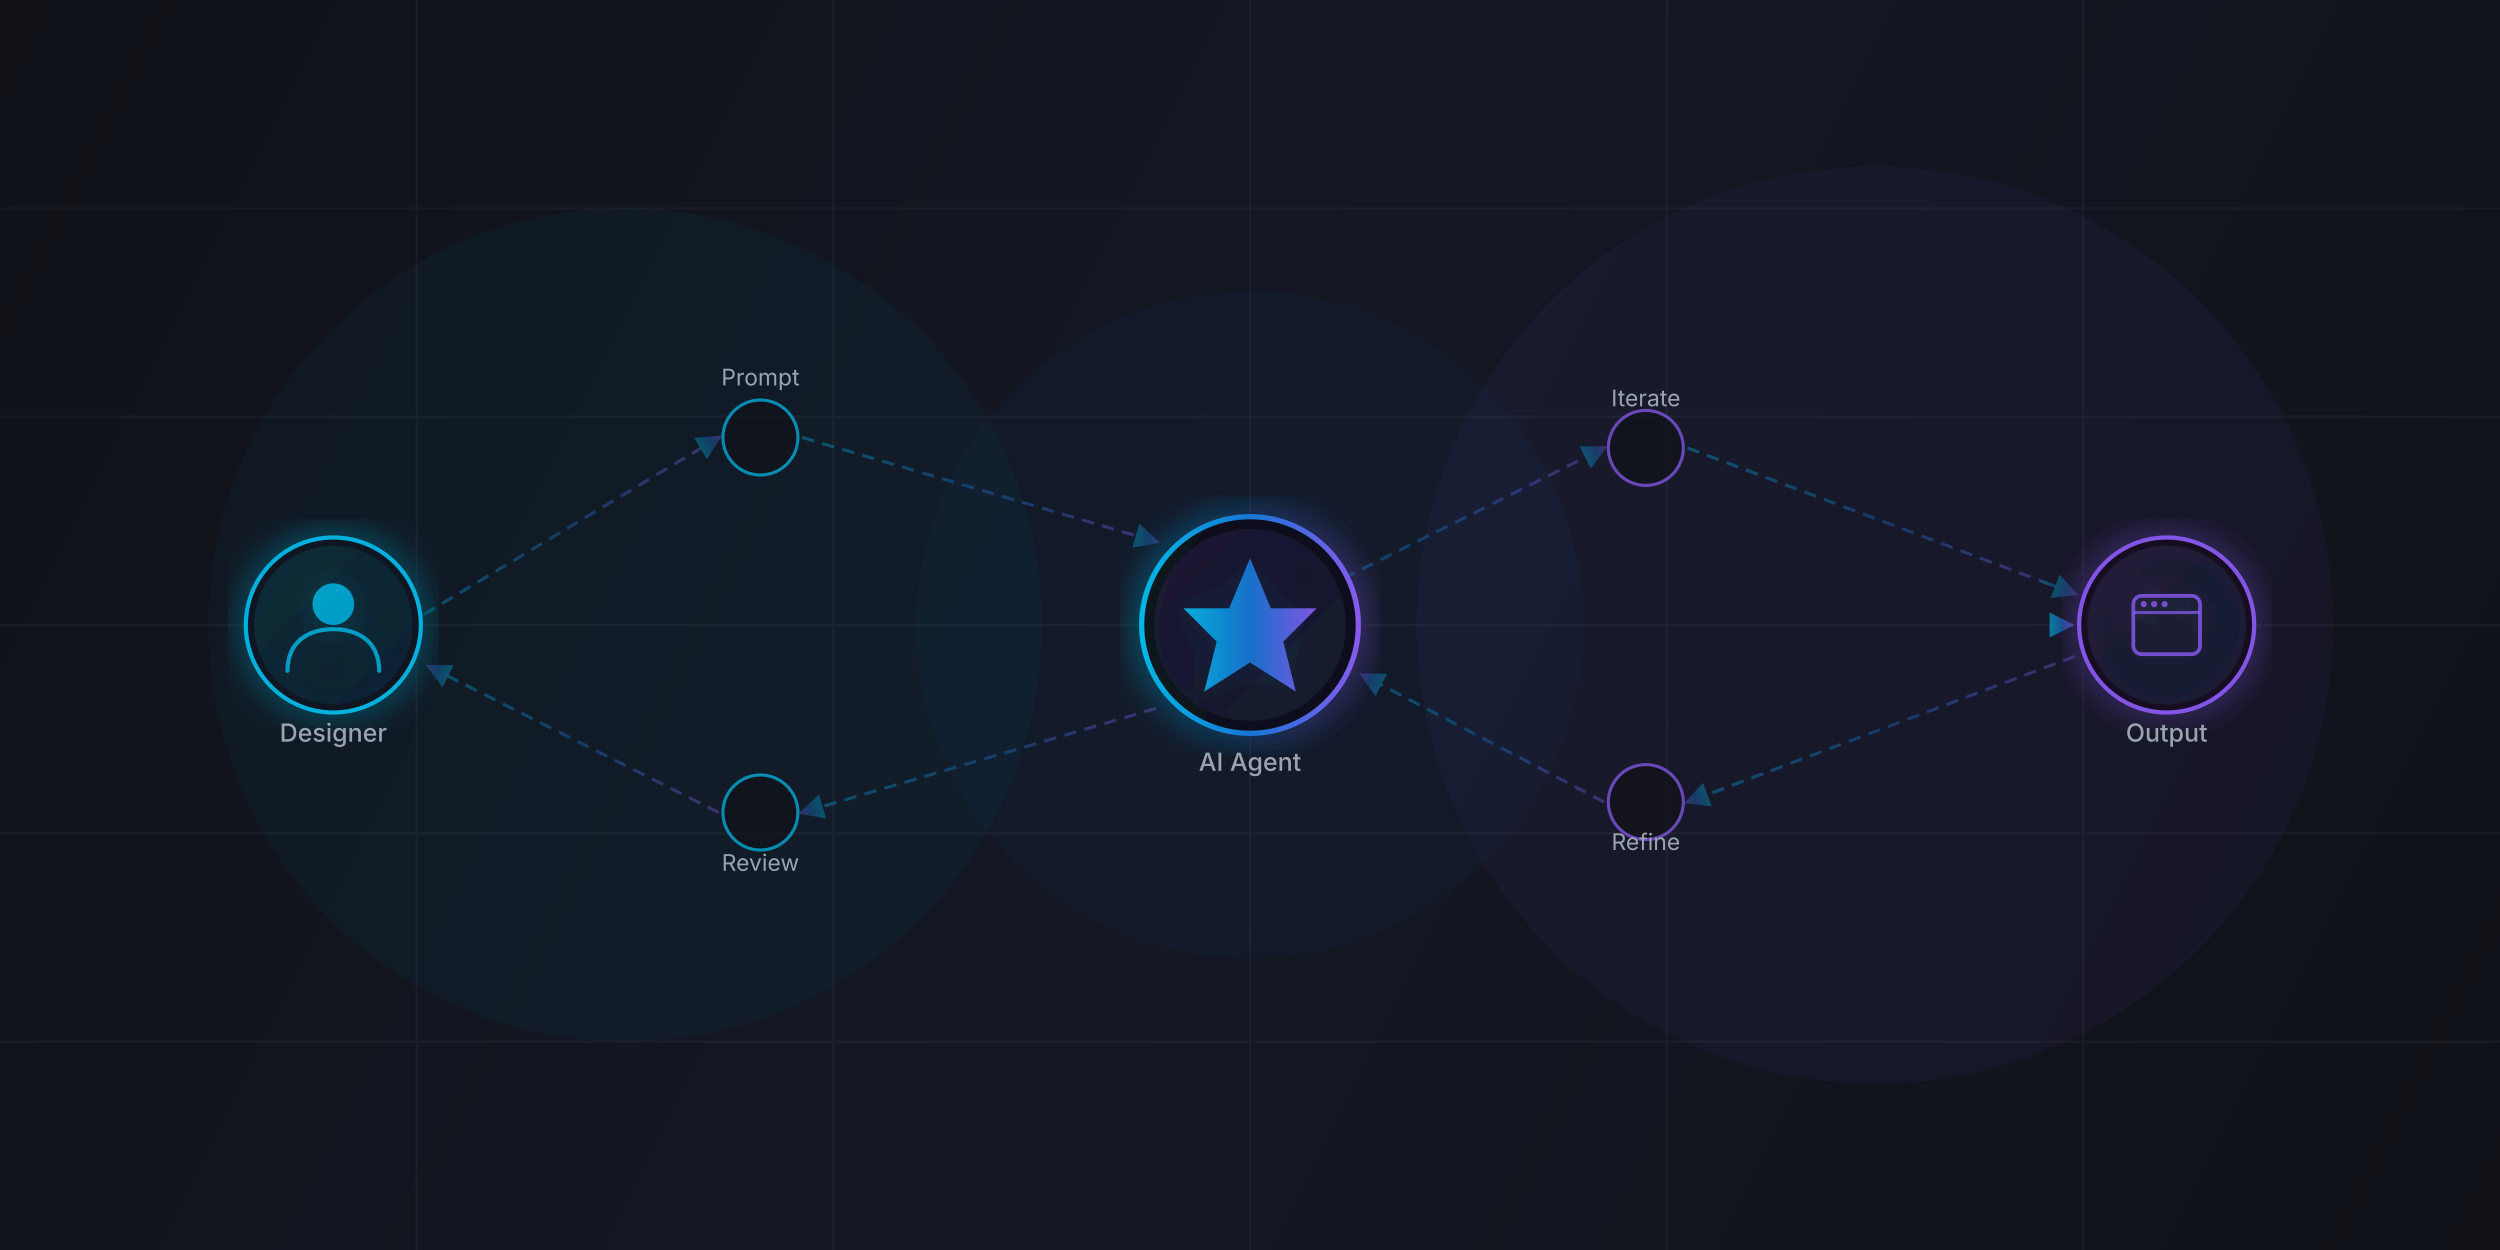
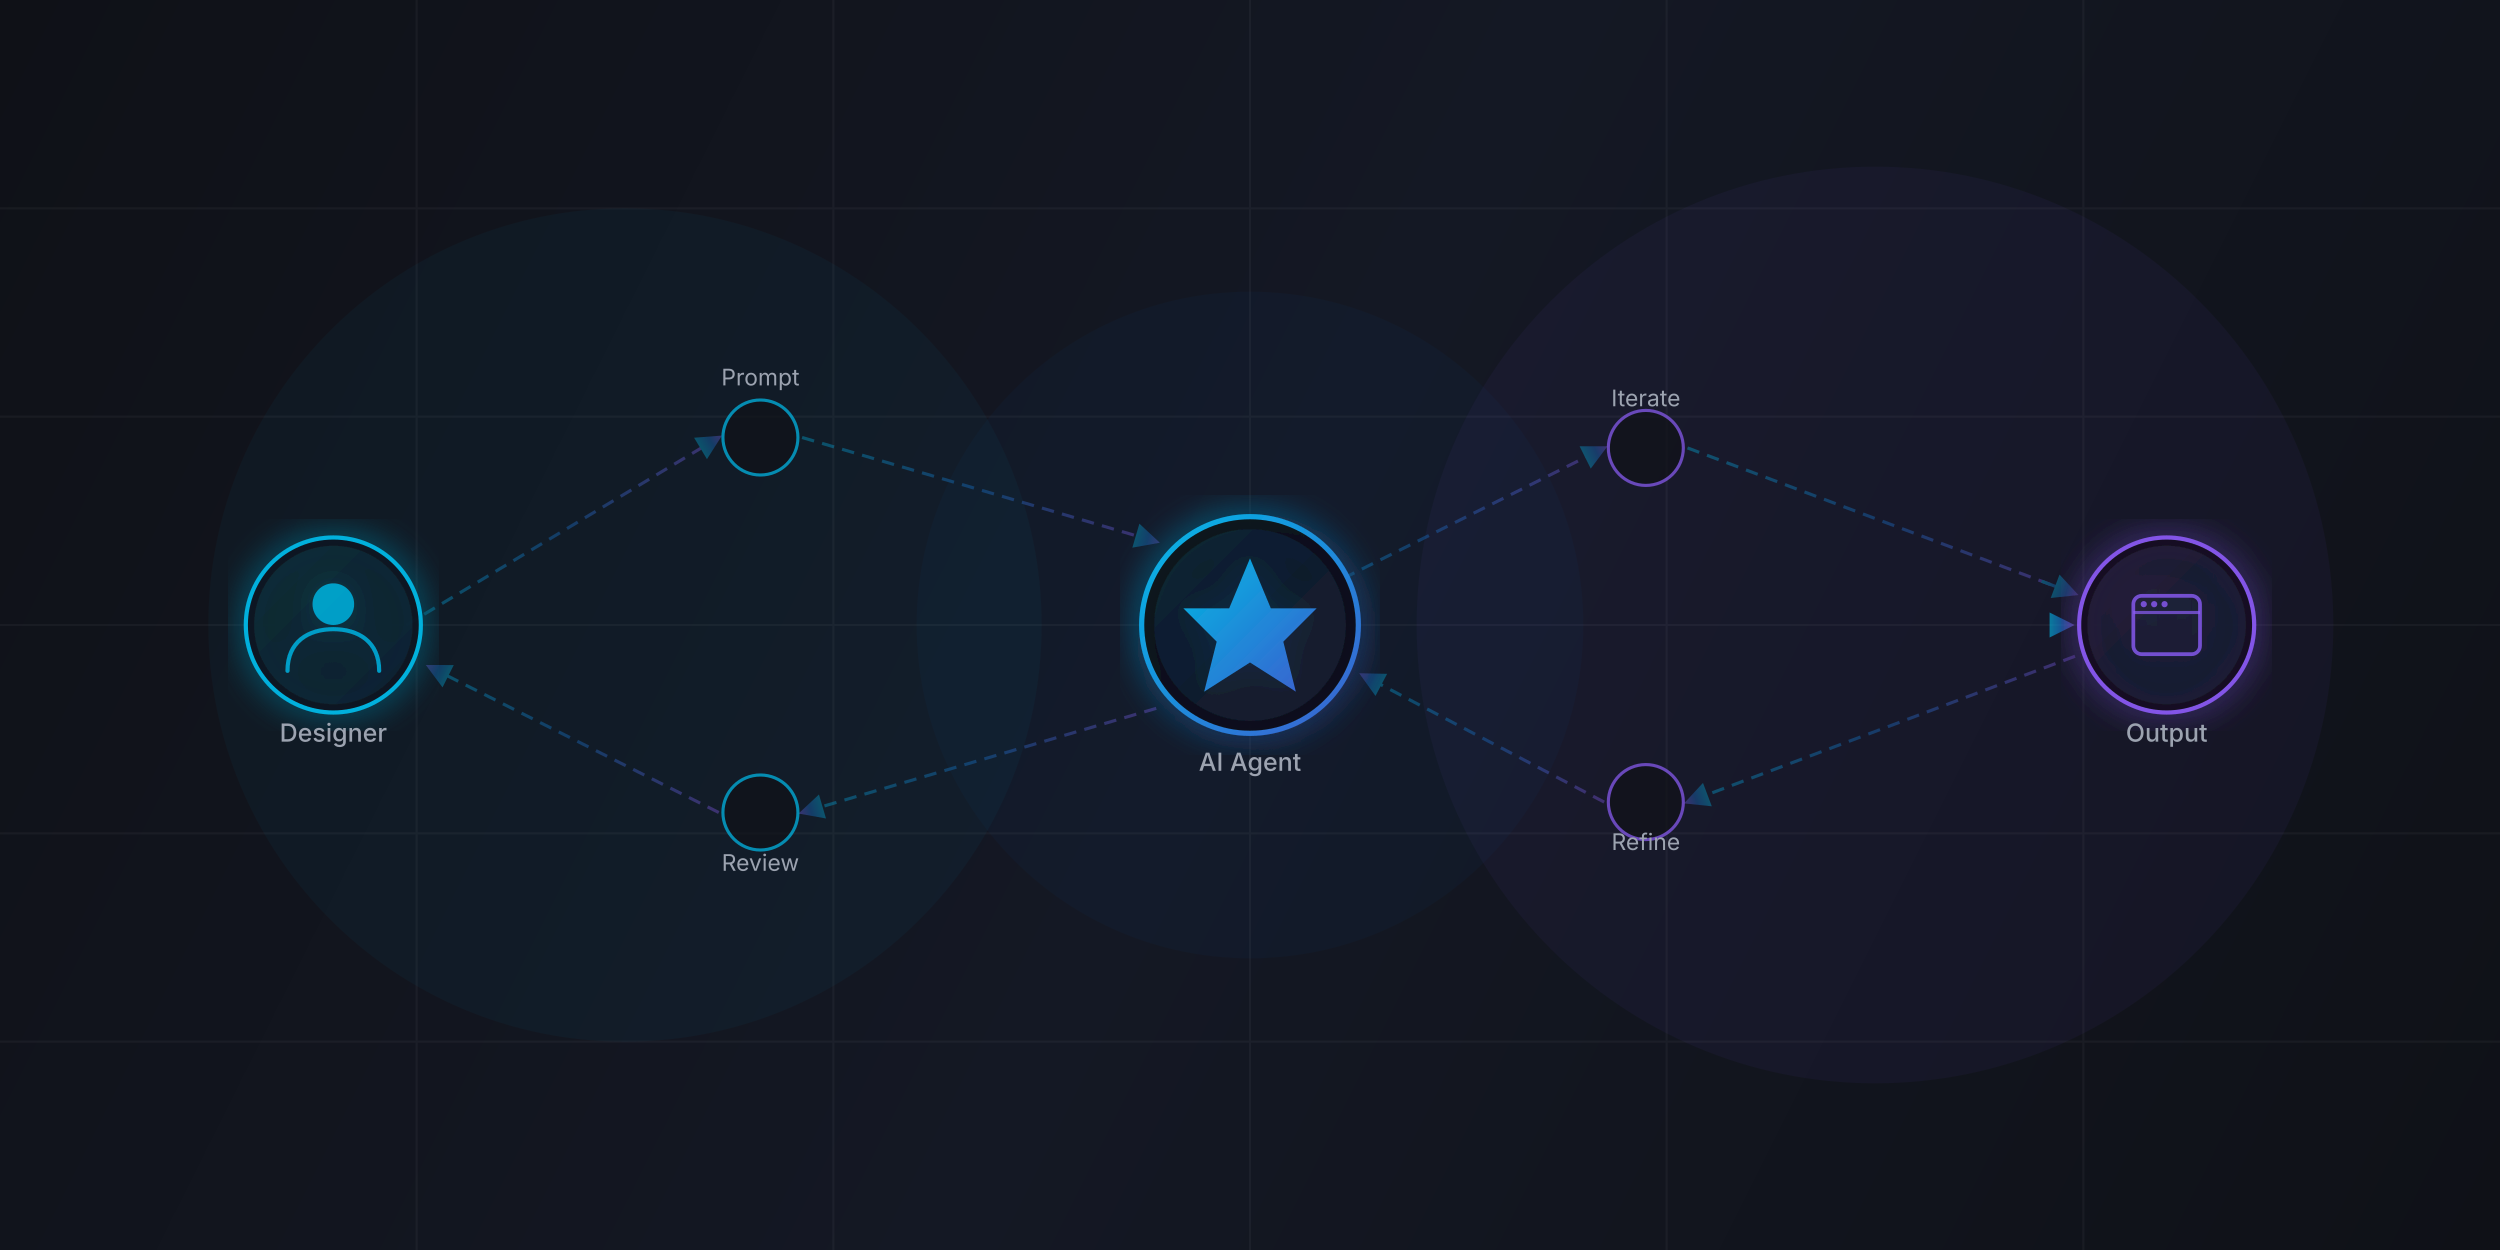
<svg xmlns="http://www.w3.org/2000/svg" viewBox="0 0 1200 600" fill="none">
  <rect width="1200" height="600" fill="#0f1117" />
  <defs>
    <linearGradient id="bgGrad" x1="0" y1="0" x2="1200" y2="600" gradientUnits="userSpaceOnUse">
      <stop offset="0%" stop-color="#0f1117" />
      <stop offset="50%" stop-color="#141824" />
      <stop offset="100%" stop-color="#0f1117" />
    </linearGradient>
    <linearGradient id="accentGrad" x1="0%" y1="0%" x2="100%" y2="0%">
      <stop offset="0%" stop-color="#00BCEB" />
      <stop offset="50%" stop-color="#187ADC" />
      <stop offset="100%" stop-color="#8B5CF6" />
    </linearGradient>
    <linearGradient id="nodeGrad1" x1="0%" y1="0%" x2="100%" y2="100%">
      <stop offset="0%" stop-color="#00BCEB" stop-opacity="0.9" />
      <stop offset="100%" stop-color="#187ADC" stop-opacity="0.7" />
    </linearGradient>
    <linearGradient id="nodeGrad2" x1="0%" y1="0%" x2="100%" y2="100%">
      <stop offset="0%" stop-color="#8B5CF6" stop-opacity="0.9" />
      <stop offset="100%" stop-color="#187ADC" stop-opacity="0.7" />
+     </linearGradient>
+     <linearGradient id="agentGrad" x1="0%" y1="0%" x2="100%" y2="100%">
+       <stop offset="0%" stop-color="#00BCEB" />
+       <stop offset="100%" stop-color="#3E63D6" />
    </linearGradient>
    <filter id="glow">
      <feGaussianBlur stdDeviation="8" result="blur" />
      <feComposite in="SourceGraphic" in2="blur" operator="over" />
    </filter>
    <filter id="softGlow">
      <feGaussianBlur stdDeviation="20" result="blur" />
      <feComposite in="SourceGraphic" in2="blur" operator="over" />
    </filter>
    <clipPath id="clip">
      <rect width="1200" height="600" />
    </clipPath>
    <marker id="arrowhead" markerUnits="userSpaceOnUse" markerWidth="12" markerHeight="12" viewBox="0 0 10 10" refX="8.5" refY="5" orient="auto">
      <path d="M0 0 L10 5 L0 10 z" fill="url(#accentGrad)" />
    </marker>
  </defs>
  <rect width="1200" height="600" fill="url(#bgGrad)" />
  <g opacity="0.04" stroke="#fff" stroke-width="1">
    <line x1="0" y1="100" x2="1200" y2="100" />
    <line x1="0" y1="200" x2="1200" y2="200" />
    <line x1="0" y1="300" x2="1200" y2="300" />
    <line x1="0" y1="400" x2="1200" y2="400" />
    <line x1="0" y1="500" x2="1200" y2="500" />
    <line x1="200" y1="0" x2="200" y2="600" />
    <line x1="400" y1="0" x2="400" y2="600" />
    <line x1="600" y1="0" x2="600" y2="600" />
    <line x1="800" y1="0" x2="800" y2="600" />
    <line x1="1000" y1="0" x2="1000" y2="600" />
  </g>
  <circle cx="300" cy="300" r="200" fill="#00BCEB" fill-opacity="0.04" />
  <circle cx="900" cy="300" r="220" fill="#8B5CF6" fill-opacity="0.05" />
  <circle cx="600" cy="300" r="160" fill="#187ADC" fill-opacity="0.04" />
  <g opacity="0.35" stroke="url(#accentGrad)" stroke-width="1.5" stroke-dasharray="6 4">
    <line x1="195" y1="300" x2="345" y2="210" marker-end="url(#arrowhead)" />
    <line x1="385" y1="210" x2="555" y2="260" marker-end="url(#arrowhead)" />
    <line x1="600" y1="300" x2="770" y2="215" marker-end="url(#arrowhead)" />
    <line x1="810" y1="215" x2="996" y2="285" />
    <line x1="980" y1="279" x2="996" y2="285" stroke-dasharray="none" marker-end="url(#arrowhead)" />
    <line x1="996" y1="315" x2="810" y2="385" marker-end="url(#arrowhead)" />
    <line x1="770" y1="385" x2="654" y2="324" marker-end="url(#arrowhead)" />
    <line x1="555" y1="340" x2="385" y2="390" marker-end="url(#arrowhead)" />
    <line x1="345" y1="390" x2="206" y2="320" marker-end="url(#arrowhead)" />
  </g>
  <g opacity="0.6" stroke="url(#accentGrad)" stroke-width="2">
    <line x1="600" y1="300" x2="994" y2="300" marker-end="url(#arrowhead)" />
  </g>
  <g filter="url(#glow)">
    <circle cx="160" cy="300" r="42" fill="#0f1117" stroke="#00BCEB" stroke-width="2" opacity="0.9" />
    <circle cx="160" cy="300" r="38" fill="url(#nodeGrad1)" fill-opacity="0.15" />
    <circle cx="160" cy="290" r="10" fill="#00BCEB" fill-opacity="0.8" />
    <path d="M138 322 C138 308 148 302 160 302 C172 302 182 308 182 322" stroke="#00BCEB" stroke-width="2" stroke-linecap="round" fill="none" opacity="0.8" />
  </g>
  <g filter="url(#glow)">
-     <circle cx="600" cy="300" r="52" fill="#0f1117" stroke="url(#accentGrad)" stroke-width="2.5" opacity="0.95" />
-     <circle cx="600" cy="300" r="46" fill="url(#nodeGrad2)" fill-opacity="0.12" />
-     <path d="M600 268 L610 292 L632 292 L616 308 L622 332 L600 318 L578 332 L584 308 L568 292 L590 292 Z" fill="url(#accentGrad)" opacity="0.9" />
+     <circle cx="600" cy="300" r="52" fill="#0f1117" stroke="url(#agentGrad)" stroke-width="2.5" opacity="0.95" />
+     <circle cx="600" cy="300" r="46" fill="url(#agentGrad)" fill-opacity="0.10" />
+     <path d="M600 268 L610 292 L632 292 L616 308 L622 332 L600 318 L578 332 L584 308 L568 292 L590 292 Z" fill="url(#agentGrad)" opacity="0.95" />
  </g>
  <g filter="url(#glow)">
    <circle cx="1040" cy="300" r="42" fill="#0f1117" stroke="#8B5CF6" stroke-width="2" opacity="0.9" />
    <circle cx="1040" cy="300" r="38" fill="url(#nodeGrad2)" fill-opacity="0.15" />
    <rect x="1024" y="286" width="32" height="28" rx="4" stroke="#8B5CF6" stroke-width="1.8" fill="none" opacity="0.8" />
    <line x1="1024" y1="294" x2="1056" y2="294" stroke="#8B5CF6" stroke-width="1.5" opacity="0.7" />
    <circle cx="1029" cy="290" r="1.5" fill="#8B5CF6" opacity="0.8" />
    <circle cx="1034" cy="290" r="1.5" fill="#8B5CF6" opacity="0.8" />
    <circle cx="1039" cy="290" r="1.5" fill="#8B5CF6" opacity="0.8" />
  </g>
  <g opacity="0.7">
    <circle cx="365" cy="210" r="18" fill="#0f1117" stroke="#00BCEB" stroke-width="1.5" />
    <circle cx="365" cy="390" r="18" fill="#0f1117" stroke="#00BCEB" stroke-width="1.5" />
    <circle cx="790" cy="215" r="18" fill="#0f1117" stroke="#8B5CF6" stroke-width="1.5" />
    <circle cx="790" cy="385" r="18" fill="#0f1117" stroke="#8B5CF6" stroke-width="1.5" />
  </g>
  <text x="365" y="185" text-anchor="middle" fill="#9ca3b0" font-family="Inter, system-ui, sans-serif" font-size="11">Prompt</text>
  <text x="365" y="418" text-anchor="middle" fill="#9ca3b0" font-family="Inter, system-ui, sans-serif" font-size="11">Review</text>
  <text x="790" y="195" text-anchor="middle" fill="#9ca3b0" font-family="Inter, system-ui, sans-serif" font-size="11">Iterate</text>
  <text x="790" y="408" text-anchor="middle" fill="#9ca3b0" font-family="Inter, system-ui, sans-serif" font-size="11">Refine</text>
  <text x="160" y="356" text-anchor="middle" fill="#9ca3b0" font-family="Inter, system-ui, sans-serif" font-size="12" font-weight="500">Designer</text>
  <text x="600" y="370" text-anchor="middle" fill="#9ca3b0" font-family="Inter, system-ui, sans-serif" font-size="12" font-weight="500">AI Agent</text>
  <text x="1040" y="356" text-anchor="middle" fill="#9ca3b0" font-family="Inter, system-ui, sans-serif" font-size="12" font-weight="500">Output</text>
</svg>
